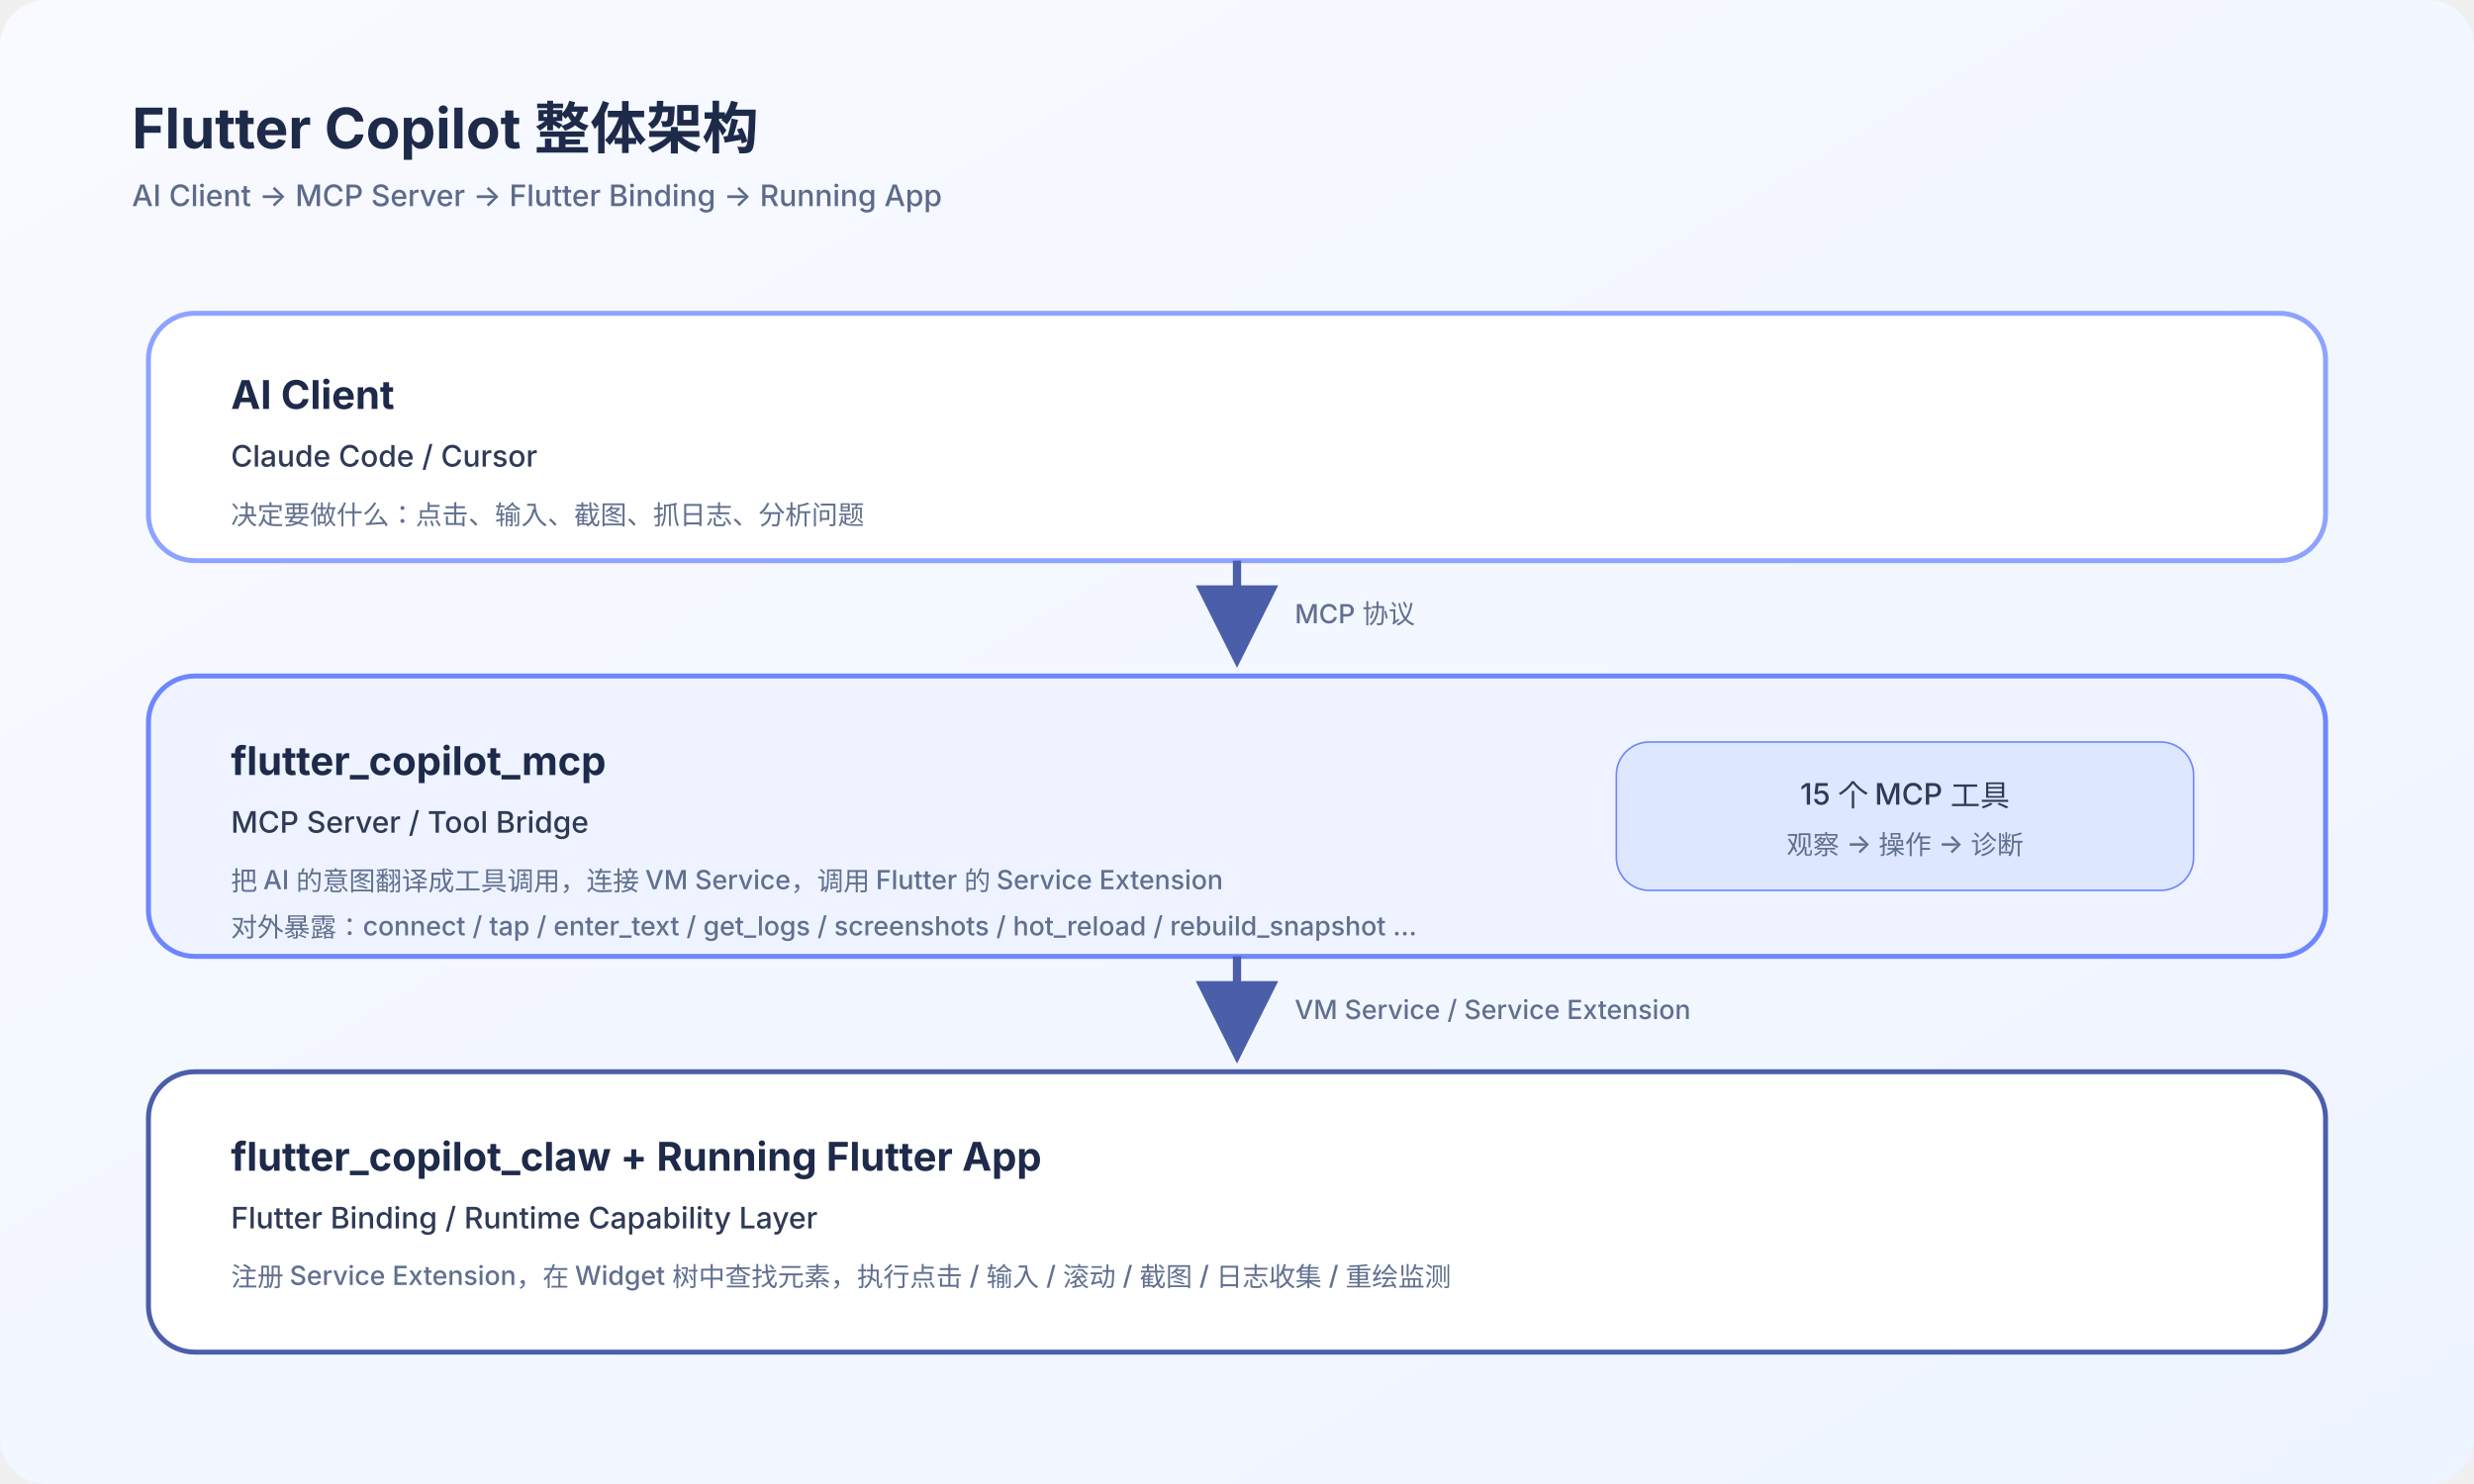
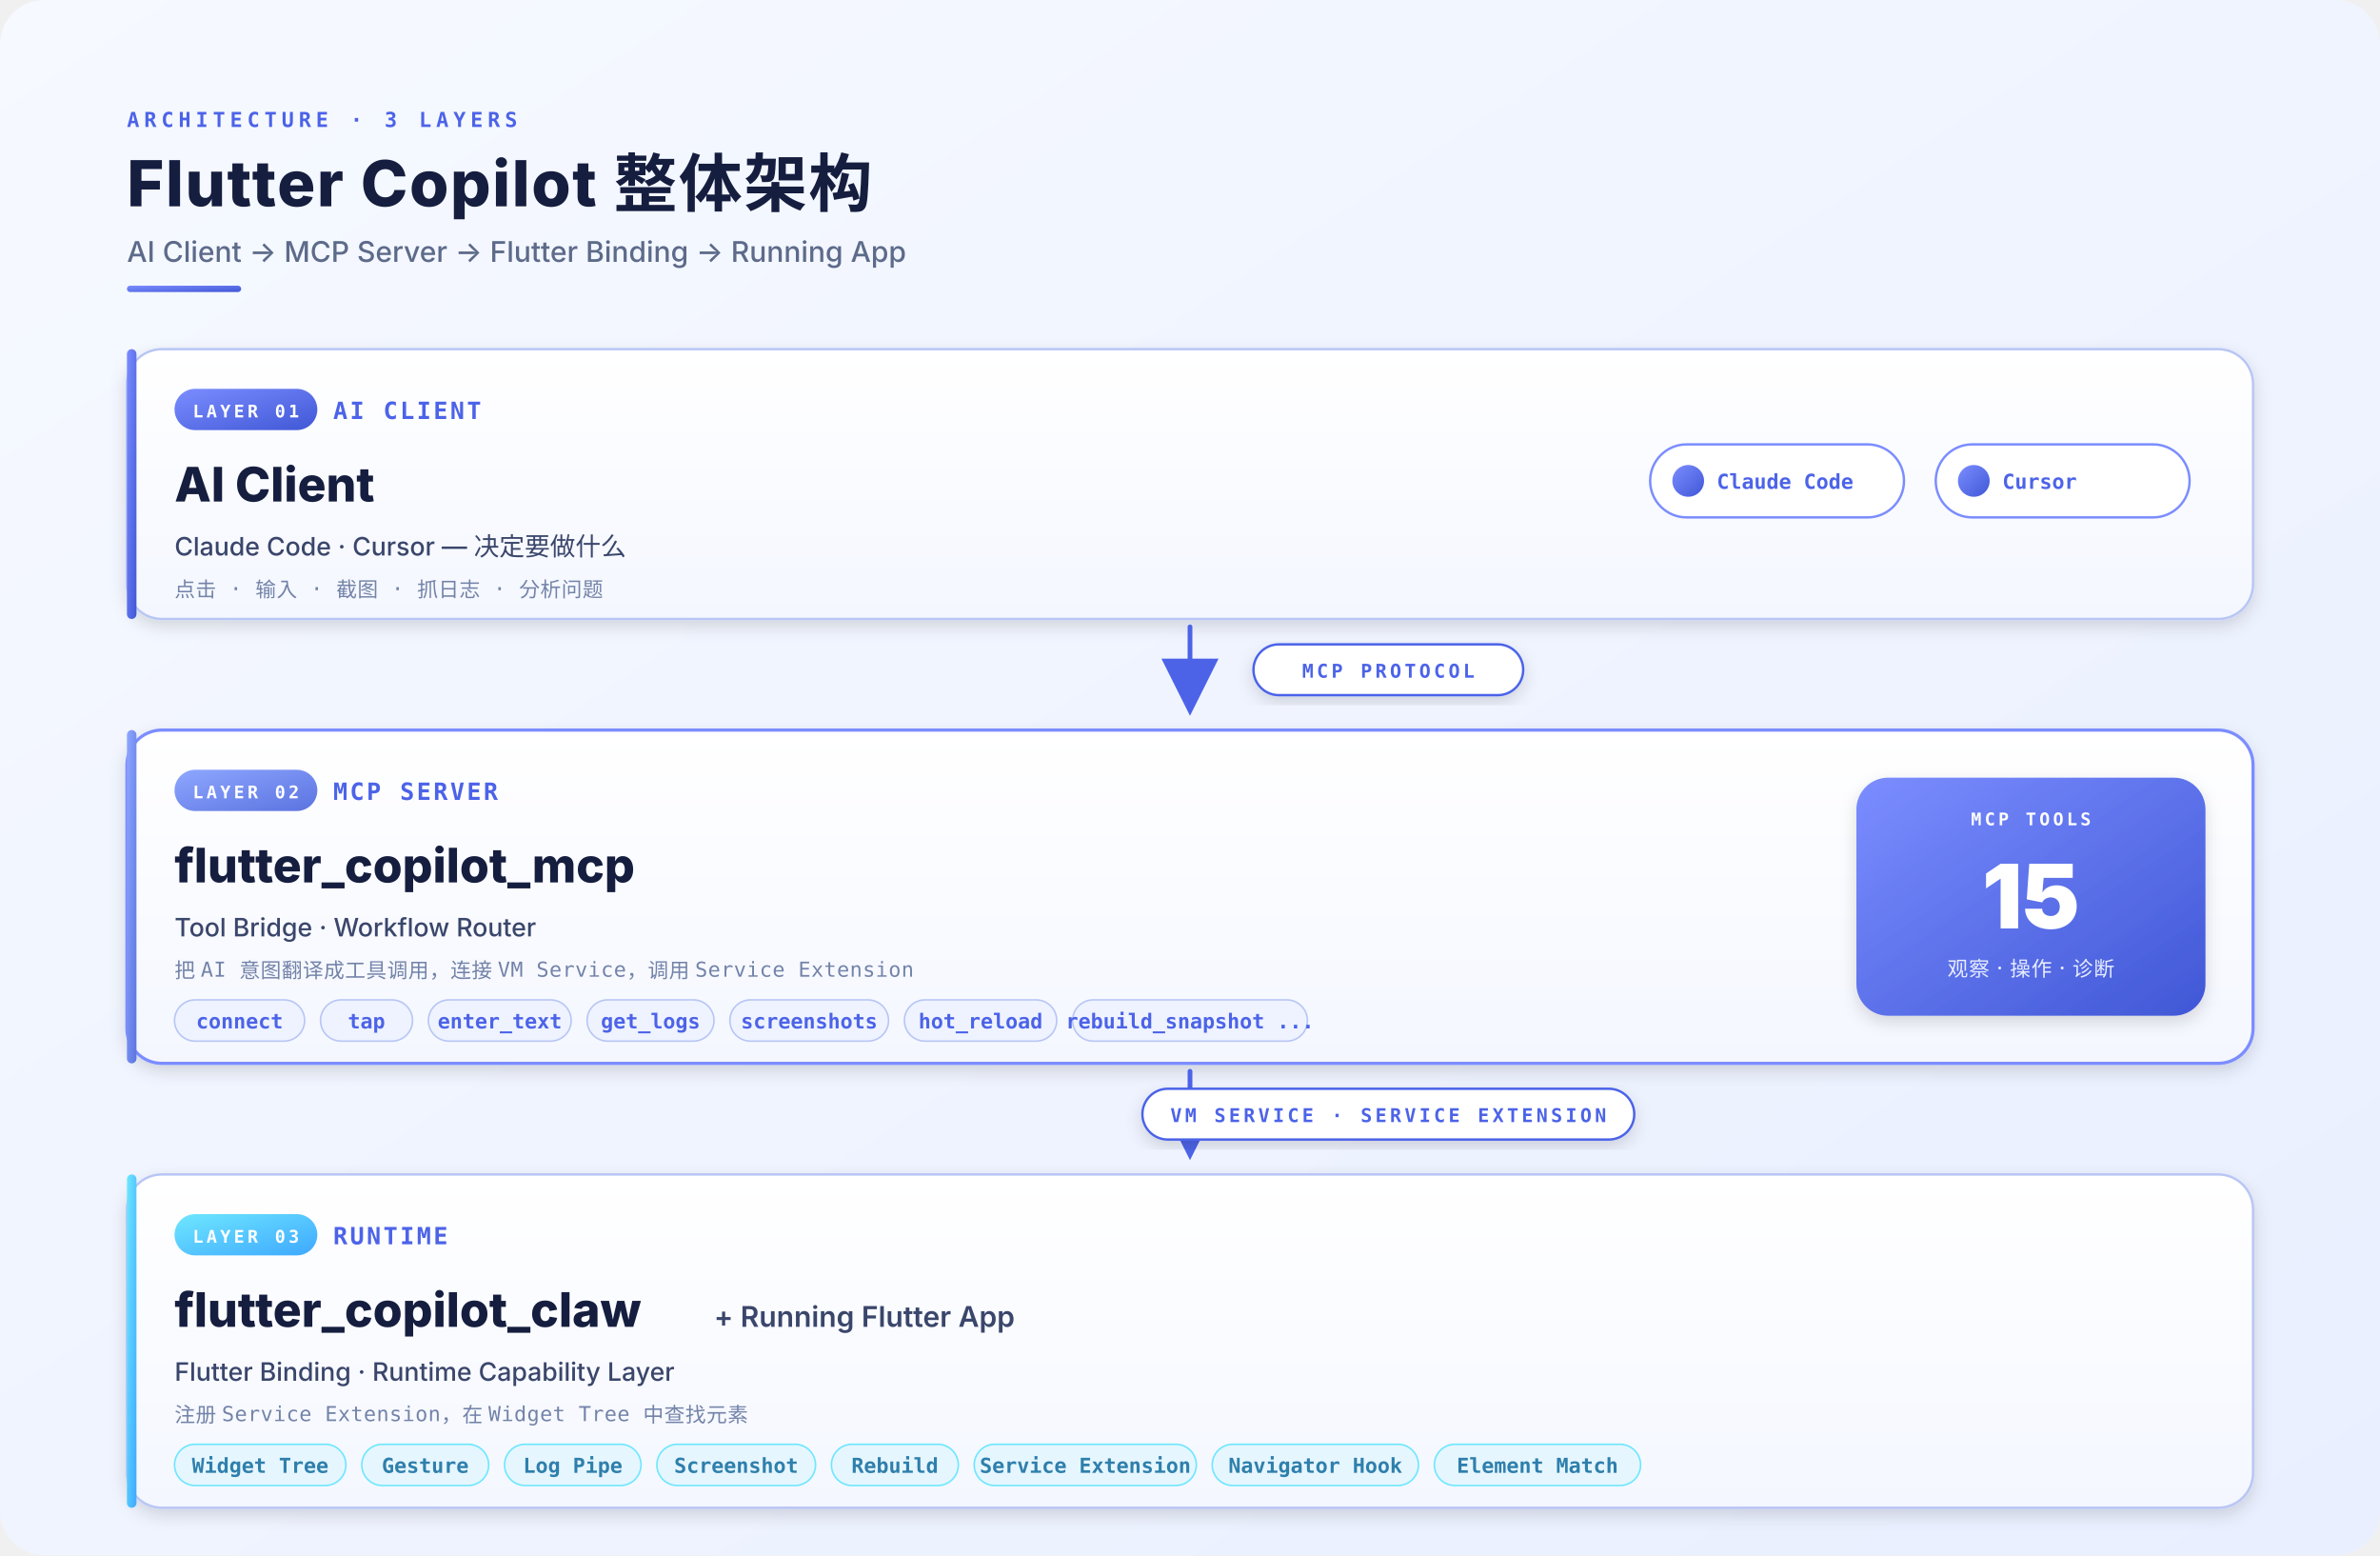
- <svg xmlns="http://www.w3.org/2000/svg" width="1500" height="900" viewBox="0 0 1500 900">
+ <svg xmlns="http://www.w3.org/2000/svg" width="1500" height="980" viewBox="0 0 1500 980">
  <defs>
    <linearGradient id="bg" x1="0" y1="0" x2="1" y2="1">
-       <stop offset="0%" stop-color="#F8FAFF" />
-       <stop offset="100%" stop-color="#EEF4FF" />
+       <stop offset="0%" stop-color="#F6F9FF" />
+       <stop offset="100%" stop-color="#E9EFFF" />
    </linearGradient>
-     <marker id="arrow" markerWidth="10" markerHeight="10" refX="9" refY="5" orient="auto">
-       <path d="M0,0 L10,5 L0,10 Z" fill="#4B5EAA" />
+     <linearGradient id="card" x1="0" y1="0" x2="0" y2="1">
+       <stop offset="0%" stop-color="#FFFFFF" />
+       <stop offset="100%" stop-color="#F4F7FF" />
+     </linearGradient>
+     <linearGradient id="accent" x1="0" y1="0" x2="1" y2="1">
+       <stop offset="0%" stop-color="#7B8DFF" />
+       <stop offset="100%" stop-color="#4057D6" />
+     </linearGradient>
+     <linearGradient id="cyan" x1="0" y1="0" x2="1" y2="1">
+       <stop offset="0%" stop-color="#6EE7FF" />
+       <stop offset="100%" stop-color="#3EA8FF" />
+     </linearGradient>
+     <linearGradient id="indigo" x1="0" y1="0" x2="1" y2="1">
+       <stop offset="0%" stop-color="#8EA7FF" />
+       <stop offset="100%" stop-color="#5B73E0" />
+     </linearGradient>
+     <filter id="softShadow" x="-20%" y="-20%" width="140%" height="140%">
+       <feGaussianBlur in="SourceAlpha" stdDeviation="5" />
+       <feOffset dx="0" dy="4" result="off" />
+       <feComponentTransfer>
+         <feFuncA type="linear" slope="0.14" />
+       </feComponentTransfer>
+       <feMerge>
+         <feMergeNode />
+         <feMergeNode in="SourceGraphic" />
+       </feMerge>
+     </filter>
+     <marker id="arrow" markerWidth="12" markerHeight="12" refX="10" refY="6" orient="auto">
+       <path d="M0,0 L12,6 L0,12 Z" fill="#4C63E8" />
    </marker>
    <style>
-       .title { font: 700 34px -apple-system,BlinkMacSystemFont,'Segoe UI',sans-serif; fill: #1E2A4A; }
-       .subtitle { font: 500 18px -apple-system,BlinkMacSystemFont,'Segoe UI',sans-serif; fill: #5D6B8A; }
-       .h { font: 700 24px -apple-system,BlinkMacSystemFont,'Segoe UI',sans-serif; fill: #1E2A4A; }
-       .b { font: 500 18px -apple-system,BlinkMacSystemFont,'Segoe UI',sans-serif; fill: #2F3A56; }
-       .small { font: 500 16px -apple-system,BlinkMacSystemFont,'Segoe UI',sans-serif; fill: #61708F; }
+       .tag { font: 700 13px 'SF Mono',Menlo,monospace; fill: #4C63E8; letter-spacing: 3px; }
+       .title { font: 800 40px -apple-system,BlinkMacSystemFont,'Segoe UI','PingFang SC',sans-serif; fill: #151E3F; letter-spacing: 1px; }
+       .subtitle { font: 500 18px -apple-system,BlinkMacSystemFont,'Segoe UI','PingFang SC',sans-serif; fill: #5D6B8A; }
+       .layerTag { font: 700 11px 'SF Mono',Menlo,monospace; fill: #FFFFFF; letter-spacing: 2px; }
+       .layerName { font: 700 15px 'SF Mono',Menlo,monospace; fill: #4C63E8; letter-spacing: 1.5px; }
+       .h { font: 800 30px -apple-system,BlinkMacSystemFont,'Segoe UI','PingFang SC',sans-serif; fill: #151E3F; }
+       .hSub { font: 600 18px -apple-system,BlinkMacSystemFont,'Segoe UI','PingFang SC',sans-serif; fill: #3A466B; }
+       .b { font: 500 16px -apple-system,BlinkMacSystemFont,'Segoe UI','PingFang SC',sans-serif; fill: #3A466B; }
+       .small { font: 500 13px 'SF Mono',Menlo,monospace; fill: #7383A8; letter-spacing: 0.3px; }
+       .code { font: 600 13px 'SF Mono','JetBrains Mono',Menlo,monospace; fill: #1A234A; letter-spacing: 0.3px; }
+       .chip { font: 600 13px 'SF Mono',Menlo,monospace; fill: #4C63E8; }
+       .protoLabel { font: 700 12px 'SF Mono',Menlo,monospace; fill: #4C63E8; letter-spacing: 2px; }
+       .badgeLabel { font: 700 11px 'SF Mono',Menlo,monospace; fill: #FFFFFF; letter-spacing: 2px; }
+       .badgeNum { font: 900 56px -apple-system,BlinkMacSystemFont,'Segoe UI',sans-serif; fill: #FFFFFF; }
+       .badgeUnit { font: 500 13px -apple-system,BlinkMacSystemFont,'Segoe UI','PingFang SC',sans-serif; fill: #E7ECFF; letter-spacing: 0.5px; }
    </style>
  </defs>
-   <rect width="1500" height="900" rx="28" fill="url(#bg)" />
-   <text x="80" y="90" class="title">Flutter Copilot 整体架构</text>
-   <text x="80" y="125" class="subtitle">AI Client → MCP Server → Flutter Binding → Running App</text>
-   <rect x="90" y="190" width="1320" height="150" rx="28" fill="#FFFFFF" stroke="#8EA3FF" stroke-width="3" />
-   <text x="140" y="248" class="h">AI Client</text>
-   <text x="140" y="283" class="b">Claude Code / Cursor</text>
-   <text x="140" y="318" class="small">决定要做什么：点击、输入、截图、抓日志、分析问题</text>
-   <line x1="750" y1="340" x2="750" y2="400" stroke="#4B5EAA" stroke-width="5" marker-end="url(#arrow)" />
-   <text x="785" y="378" class="small">MCP 协议</text>
-   <rect x="90" y="410" width="1320" height="170" rx="28" fill="#EEF3FF" stroke="#6E86FF" stroke-width="3" />
-   <text x="140" y="470" class="h">flutter_copilot_mcp</text>
-   <text x="140" y="505" class="b">MCP Server / Tool Bridge</text>
-   <text x="140" y="540" class="small">把 AI 的意图翻译成工具调用，连接 VM Service，调用 Flutter 的 Service Extension</text>
-   <text x="140" y="568" class="small">对外暴露：connect / tap / enter_text / get_logs / screenshots / hot_reload / rebuild_snapshot ...</text>
-   <rect x="980" y="450" width="350" height="90" rx="20" fill="#DDE7FF" stroke="#6E86FF" />
-   <text x="1155" y="488" class="b" text-anchor="middle">15 个 MCP 工具</text>
-   <text x="1155" y="518" class="small" text-anchor="middle">观察 → 操作 → 诊断</text>
-   <line x1="750" y1="580" x2="750" y2="640" stroke="#4B5EAA" stroke-width="5" marker-end="url(#arrow)" />
-   <text x="785" y="618" class="small">VM Service / Service Extension</text>
-   <rect x="90" y="650" width="1320" height="170" rx="28" fill="#FFFFFF" stroke="#4B5EAA" stroke-width="3" />
-   <text x="140" y="710" class="h">flutter_copilot_claw + Running Flutter App</text>
-   <text x="140" y="745" class="b">Flutter Binding / Runtime Capability Layer</text>
-   <text x="140" y="780" class="small">注册 Service Extension，在 Widget 树中查找元素，执行点击 / 输入 / 滚动 / 截图 / 日志收集 / 重绘监测</text>
+   <rect width="1500" height="980" rx="28" fill="url(#bg)" />
+   <text x="80" y="80" class="tag">ARCHITECTURE · 3 LAYERS</text>
+   <text x="80" y="130" class="title">Flutter Copilot 整体架构</text>
+   <text x="80" y="165" class="subtitle">AI Client  →  MCP Server  →  Flutter Binding  →  Running App</text>
+   <rect x="80" y="180" width="72" height="4" rx="2" fill="url(#accent)" />
+   <g filter="url(#softShadow)">
+     <rect x="80" y="220" width="1340" height="170" rx="22" fill="url(#card)" stroke="#B8C6F5" stroke-width="1.5" />
+   </g>
+   <rect x="80" y="220" width="6" height="170" rx="3" fill="url(#accent)" />
+   <rect x="110" y="245" width="90" height="26" rx="13" fill="url(#accent)" />
+   <text x="155" y="263" class="layerTag" text-anchor="middle">LAYER 01</text>
+   <text x="210" y="264" class="layerName">AI CLIENT</text>
+   <text x="110" y="316" class="h">AI Client</text>
+   <text x="110" y="350" class="b">Claude Code · Cursor — 决定要做什么</text>
+   <text x="110" y="376" class="small">点击 · 输入 · 截图 · 抓日志 · 分析问题</text>
+   <g transform="translate(1040, 280)">
+     <rect x="0" y="0" width="160" height="46" rx="23" fill="#FFFFFF" stroke="#7B8DFF" stroke-width="1.5" />
+     <circle cx="24" cy="23" r="10" fill="url(#accent)" />
+     <text x="42" y="28" class="chip">Claude Code</text>
+     <rect x="180" y="0" width="160" height="46" rx="23" fill="#FFFFFF" stroke="#7B8DFF" stroke-width="1.5" />
+     <circle cx="204" cy="23" r="10" fill="url(#accent)" />
+     <text x="222" y="28" class="chip">Cursor</text>
+   </g>
+   <path d="M750 395 L750 445" stroke="#4C63E8" stroke-width="3" stroke-linecap="round" marker-end="url(#arrow)" />
+   <g filter="url(#softShadow)">
+     <rect x="790" y="406" width="170" height="32" rx="16" fill="#FFFFFF" stroke="#4C63E8" stroke-width="1.5" />
+   </g>
+   <text x="875" y="427" class="protoLabel" text-anchor="middle">MCP PROTOCOL</text>
+   <g filter="url(#softShadow)">
+     <rect x="80" y="460" width="1340" height="210" rx="22" fill="url(#card)" stroke="#7B8DFF" stroke-width="2" />
+   </g>
+   <rect x="80" y="460" width="6" height="210" rx="3" fill="url(#indigo)" />
+   <rect x="110" y="485" width="90" height="26" rx="13" fill="url(#indigo)" />
+   <text x="155" y="503" class="layerTag" text-anchor="middle">LAYER 02</text>
+   <text x="210" y="504" class="layerName">MCP SERVER</text>
+   <text x="110" y="556" class="h">flutter_copilot_mcp</text>
+   <text x="110" y="590" class="b">Tool Bridge · Workflow Router</text>
+   <text x="110" y="616" class="small">把 AI 意图翻译成工具调用，连接 VM Service，调用 Service Extension</text>
+   <g transform="translate(110, 630)">
+     <g>
+       <rect width="82" height="26" rx="13" fill="#EEF3FF" stroke="#B8C6F5" stroke-width="1" />
+       <text x="41" y="18" class="chip" text-anchor="middle">connect</text>
+     </g>
+     <g transform="translate(92,0)">
+       <rect width="58" height="26" rx="13" fill="#EEF3FF" stroke="#B8C6F5" stroke-width="1" />
+       <text x="29" y="18" class="chip" text-anchor="middle">tap</text>
+     </g>
+     <g transform="translate(160,0)">
+       <rect width="90" height="26" rx="13" fill="#EEF3FF" stroke="#B8C6F5" stroke-width="1" />
+       <text x="45" y="18" class="chip" text-anchor="middle">enter_text</text>
+     </g>
+     <g transform="translate(260,0)">
+       <rect width="80" height="26" rx="13" fill="#EEF3FF" stroke="#B8C6F5" stroke-width="1" />
+       <text x="40" y="18" class="chip" text-anchor="middle">get_logs</text>
+     </g>
+     <g transform="translate(350,0)">
+       <rect width="100" height="26" rx="13" fill="#EEF3FF" stroke="#B8C6F5" stroke-width="1" />
+       <text x="50" y="18" class="chip" text-anchor="middle">screenshots</text>
+     </g>
+     <g transform="translate(460,0)">
+       <rect width="96" height="26" rx="13" fill="#EEF3FF" stroke="#B8C6F5" stroke-width="1" />
+       <text x="48" y="18" class="chip" text-anchor="middle">hot_reload</text>
+     </g>
+     <g transform="translate(566,0)">
+       <rect width="148" height="26" rx="13" fill="#EEF3FF" stroke="#B8C6F5" stroke-width="1" />
+       <text x="74" y="18" class="chip" text-anchor="middle">rebuild_snapshot ...</text>
+     </g>
+   </g>
+   <g filter="url(#softShadow)">
+     <rect x="1170" y="490" width="220" height="150" rx="20" fill="url(#accent)" />
+   </g>
+   <text x="1280" y="520" class="badgeLabel" text-anchor="middle">MCP TOOLS</text>
+   <text x="1280" y="585" class="badgeNum" text-anchor="middle">15</text>
+   <text x="1280" y="615" class="badgeUnit" text-anchor="middle">观察 · 操作 · 诊断</text>
+   <path d="M750 675 L750 725" stroke="#4C63E8" stroke-width="3" stroke-linecap="round" marker-end="url(#arrow)" />
+   <g filter="url(#softShadow)">
+     <rect x="720" y="686" width="310" height="32" rx="16" fill="#FFFFFF" stroke="#4C63E8" stroke-width="1.5" />
+   </g>
+   <text x="875" y="707" class="protoLabel" text-anchor="middle">VM SERVICE · SERVICE EXTENSION</text>
+   <g filter="url(#softShadow)">
+     <rect x="80" y="740" width="1340" height="210" rx="22" fill="url(#card)" stroke="#B8C6F5" stroke-width="1.5" />
+   </g>
+   <rect x="80" y="740" width="6" height="210" rx="3" fill="url(#cyan)" />
+   <rect x="110" y="765" width="90" height="26" rx="13" fill="url(#cyan)" />
+   <text x="155" y="783" class="layerTag" text-anchor="middle">LAYER 03</text>
+   <text x="210" y="784" class="layerName">RUNTIME</text>
+   <text x="110" y="836" class="h">flutter_copilot_claw</text>
+   <text x="450" y="836" class="hSub">+ Running Flutter App</text>
+   <text x="110" y="870" class="b">Flutter Binding · Runtime Capability Layer</text>
+   <text x="110" y="896" class="small">注册 Service Extension，在 Widget Tree 中查找元素</text>
+   <g transform="translate(110, 910)">
+     <g>
+       <rect width="108" height="26" rx="13" fill="#E6F6FF" stroke="#6EE7FF" stroke-width="1" />
+       <text x="54" y="18" class="chip" text-anchor="middle" style="fill:#2E7FAC">Widget Tree</text>
+     </g>
+     <g transform="translate(118,0)">
+       <rect width="80" height="26" rx="13" fill="#E6F6FF" stroke="#6EE7FF" stroke-width="1" />
+       <text x="40" y="18" class="chip" text-anchor="middle" style="fill:#2E7FAC">Gesture</text>
+     </g>
+     <g transform="translate(208,0)">
+       <rect width="86" height="26" rx="13" fill="#E6F6FF" stroke="#6EE7FF" stroke-width="1" />
+       <text x="43" y="18" class="chip" text-anchor="middle" style="fill:#2E7FAC">Log Pipe</text>
+     </g>
+     <g transform="translate(304,0)">
+       <rect width="100" height="26" rx="13" fill="#E6F6FF" stroke="#6EE7FF" stroke-width="1" />
+       <text x="50" y="18" class="chip" text-anchor="middle" style="fill:#2E7FAC">Screenshot</text>
+     </g>
+     <g transform="translate(414,0)">
+       <rect width="80" height="26" rx="13" fill="#E6F6FF" stroke="#6EE7FF" stroke-width="1" />
+       <text x="40" y="18" class="chip" text-anchor="middle" style="fill:#2E7FAC">Rebuild</text>
+     </g>
+     <g transform="translate(504,0)">
+       <rect width="140" height="26" rx="13" fill="#E6F6FF" stroke="#6EE7FF" stroke-width="1" />
+       <text x="70" y="18" class="chip" text-anchor="middle" style="fill:#2E7FAC">Service Extension</text>
+     </g>
+     <g transform="translate(654,0)">
+       <rect width="130" height="26" rx="13" fill="#E6F6FF" stroke="#6EE7FF" stroke-width="1" />
+       <text x="65" y="18" class="chip" text-anchor="middle" style="fill:#2E7FAC">Navigator Hook</text>
+     </g>
+     <g transform="translate(794,0)">
+       <rect width="130" height="26" rx="13" fill="#E6F6FF" stroke="#6EE7FF" stroke-width="1" />
+       <text x="65" y="18" class="chip" text-anchor="middle" style="fill:#2E7FAC">Element Match</text>
+     </g>
+   </g>
</svg>
